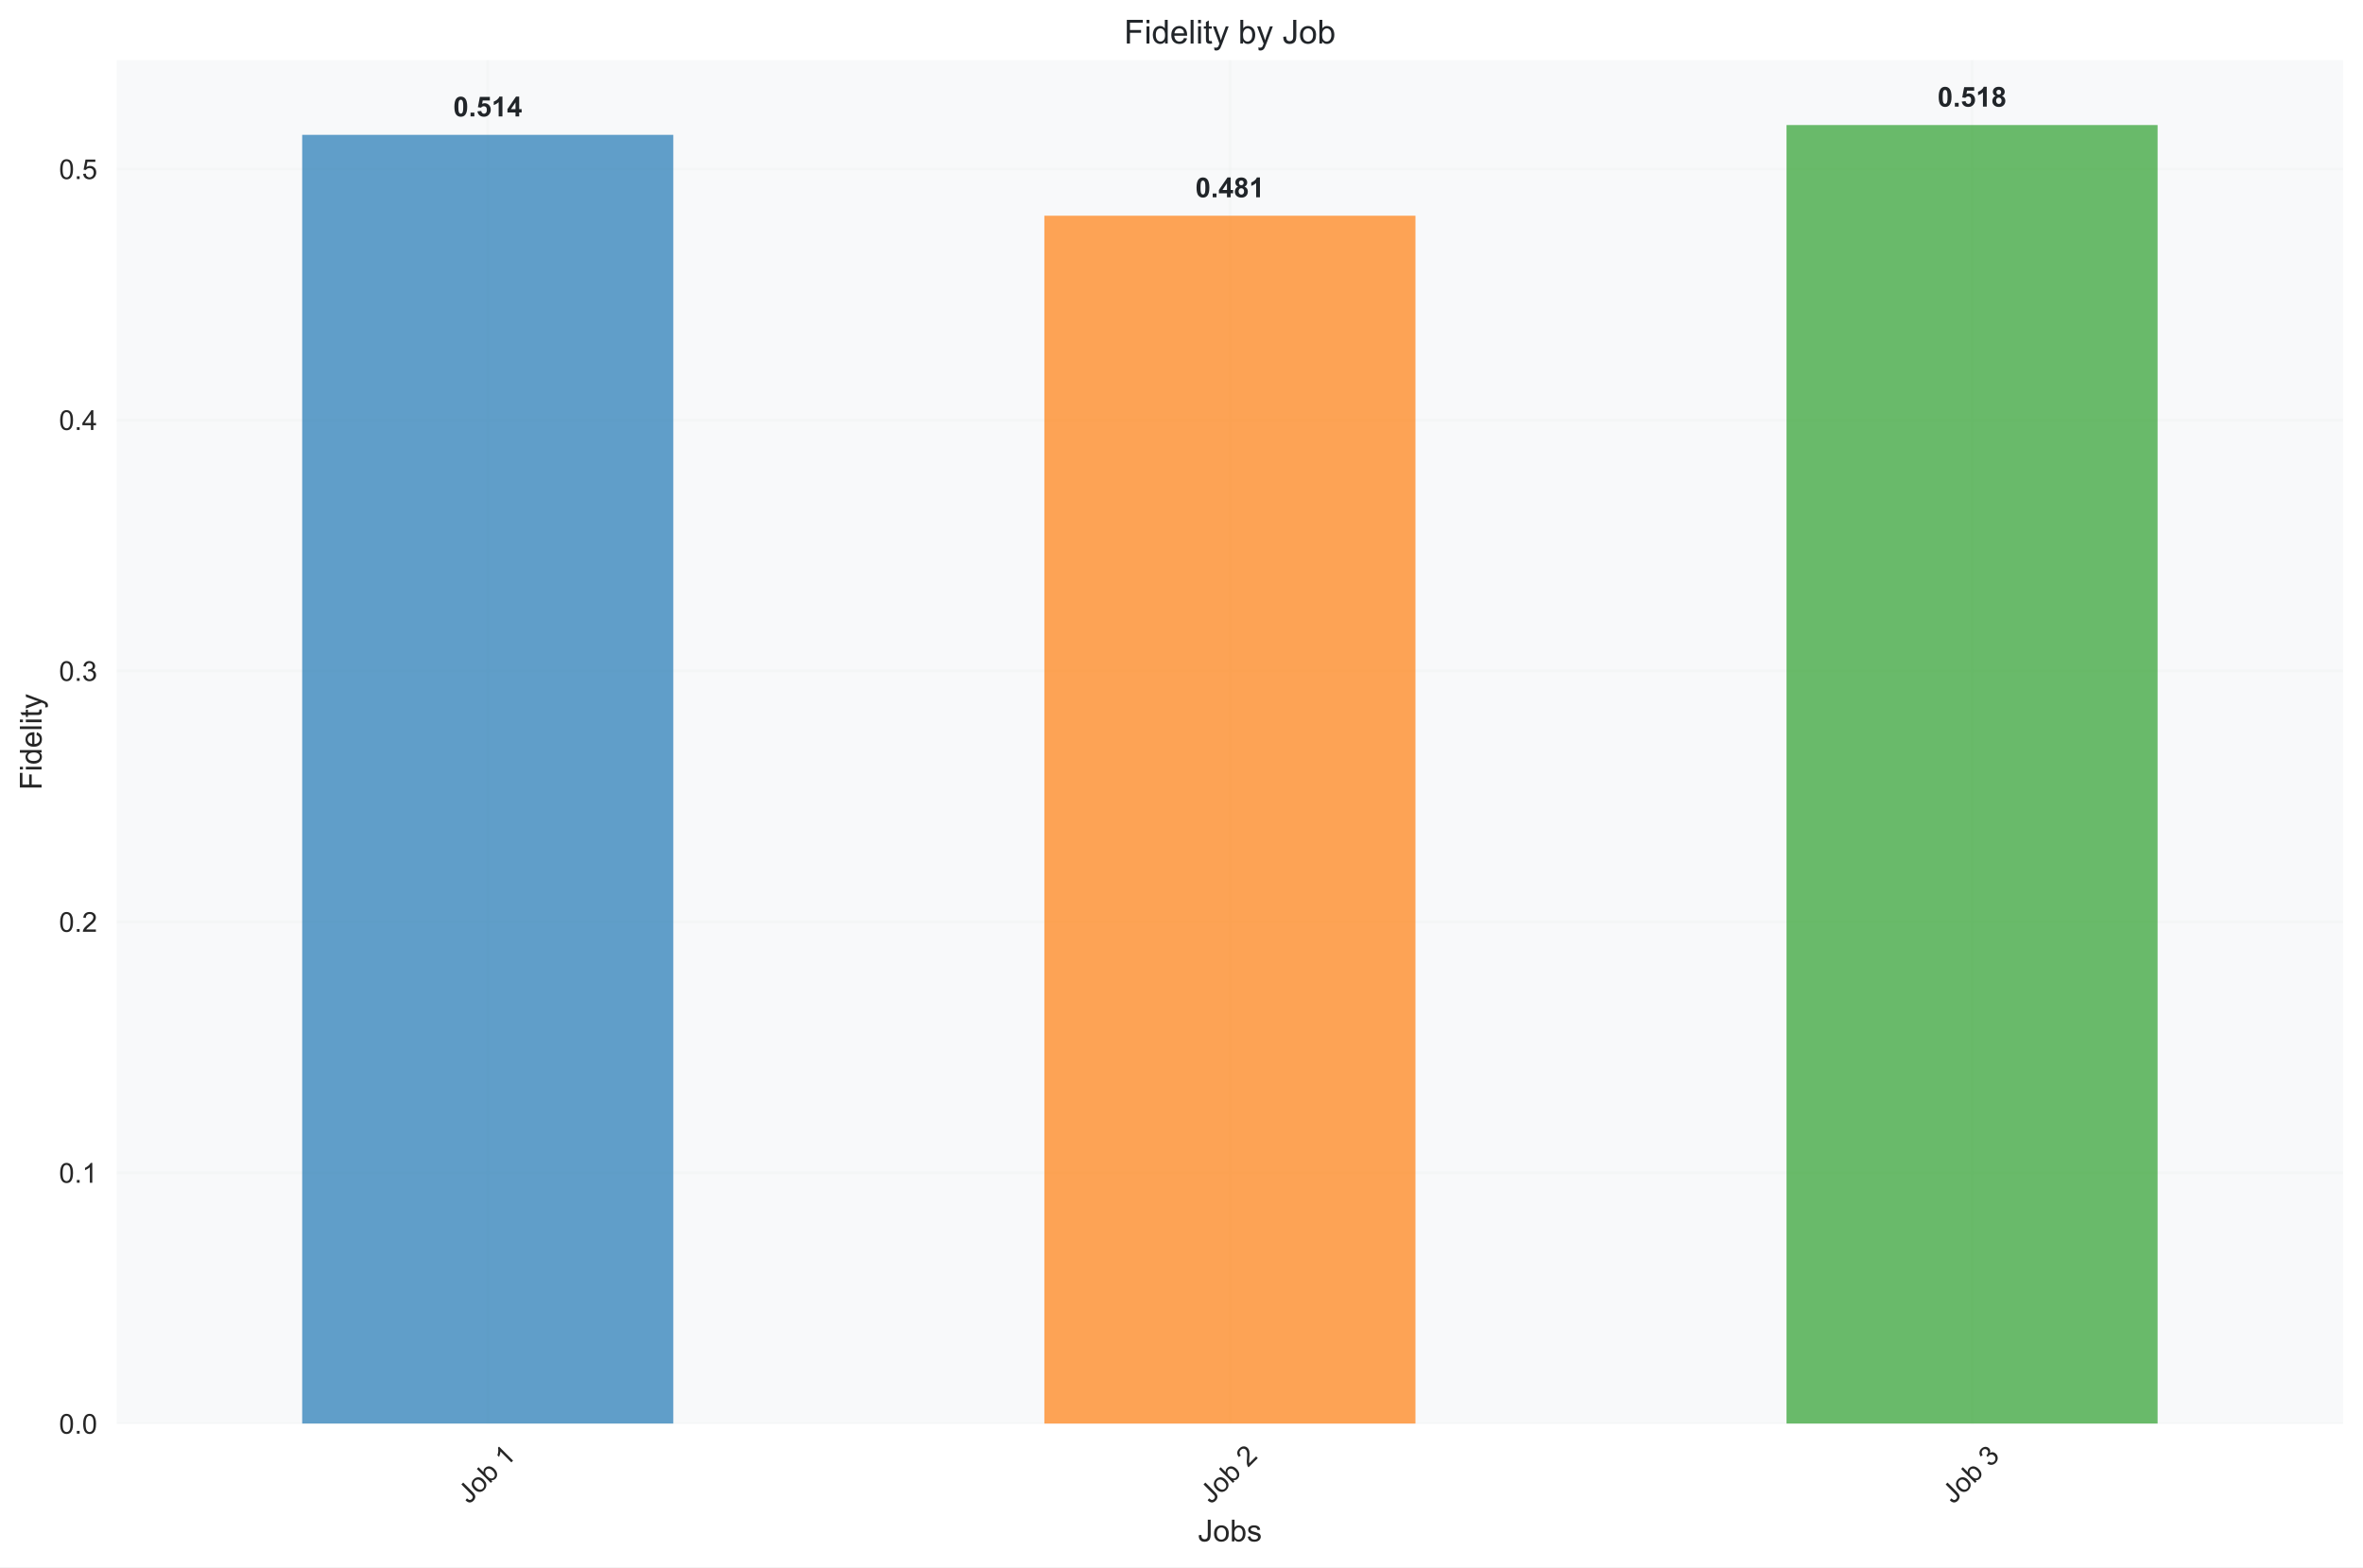
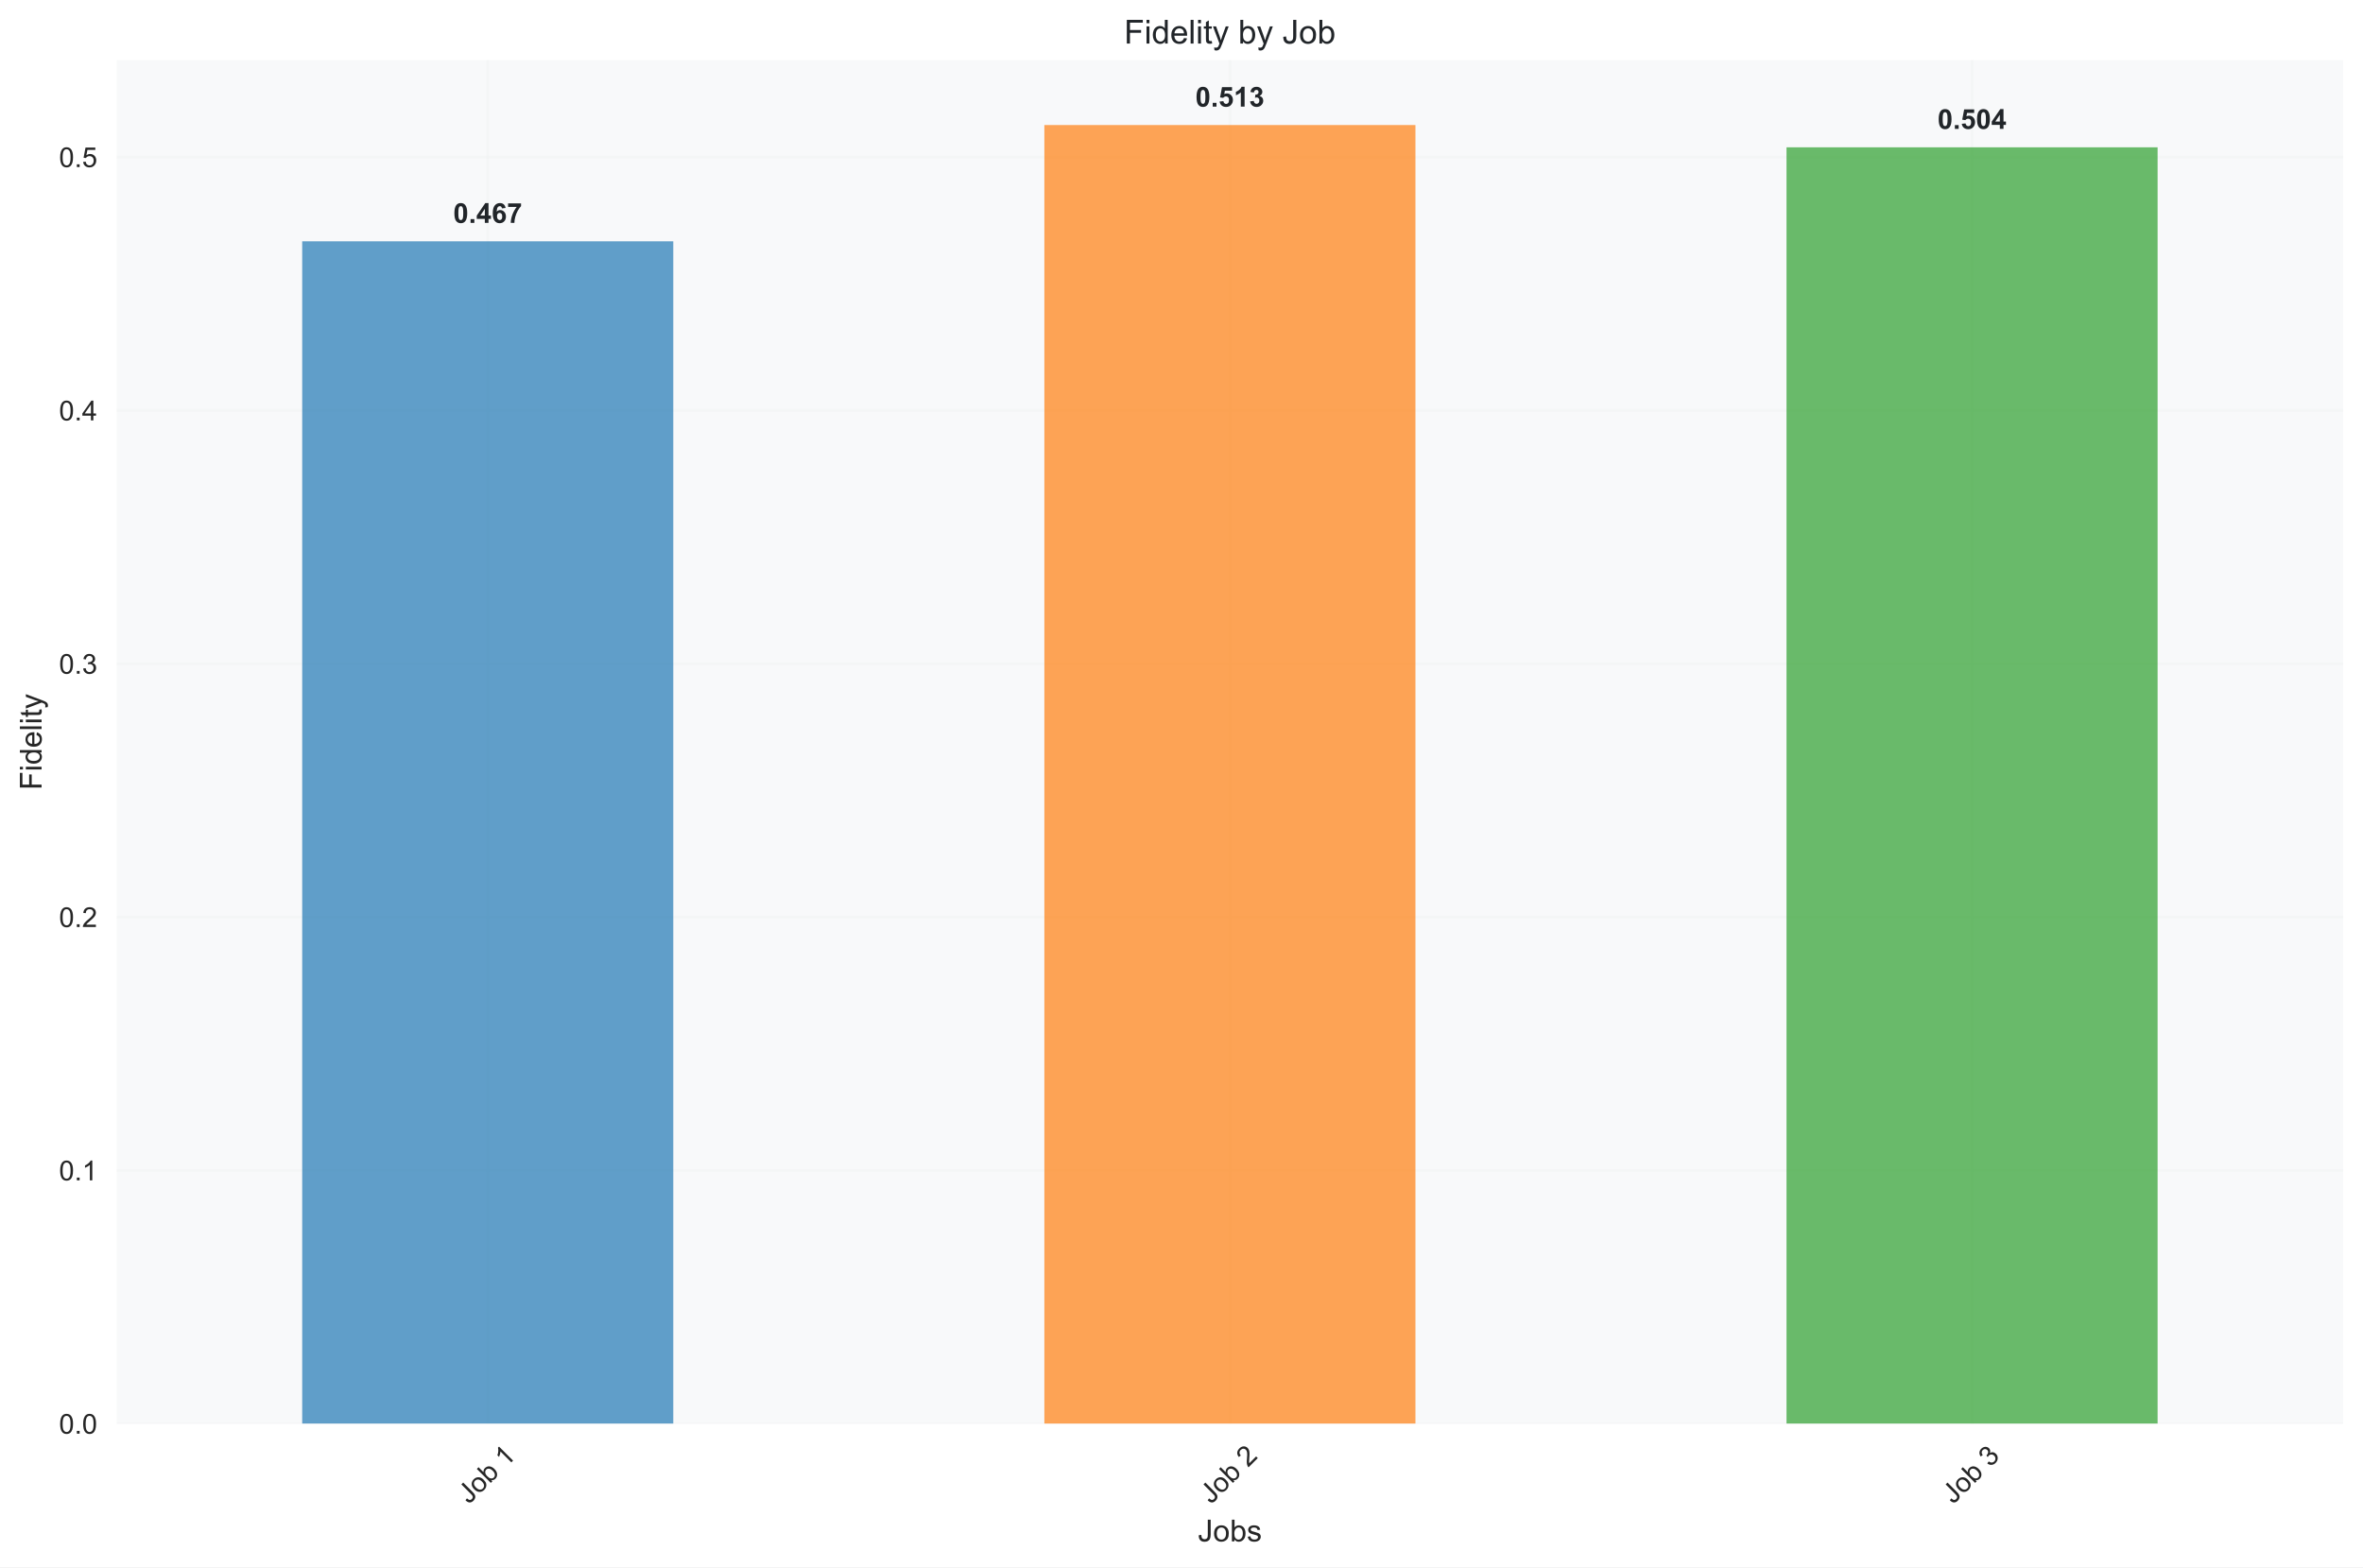
<svg xmlns="http://www.w3.org/2000/svg" xmlns:xlink="http://www.w3.org/1999/xlink" width="856.544pt" height="568.148pt" viewBox="0 0 856.544 568.148" version="1.1">
  <defs>
    <style type="text/css">*{stroke-linejoin: round; stroke-linecap: butt}</style>
  </defs>
  <g id="figure_1">
    <g id="patch_1">
      <path d="M 0 568.148  L 856.544 568.148  L 856.544 0  L 0 0  z " style="fill: #ffffff" />
    </g>
    <g id="axes_1">
      <g id="patch_2">
        <path d="M 42.289 516.125  L 849.344 516.125  L 849.344 21.789  L 42.289 21.789  z " style="fill: #f8f9fa" />
      </g>
      <g id="matplotlib.axis_1">
        <g id="xtick_1">
          <g id="line2d_1">
-             <path d="M 176.798 516.125  L 176.798 21.789  " clip-path="url(#p103168b4c0)" style="fill: none; stroke: #e9ecef; stroke-opacity: 0.3; stroke-linecap: round" />
+             <path d="M 176.798 516.125  L 176.798 21.789  " clip-path="url(#p5773d02354)" style="fill: none; stroke: #e9ecef; stroke-opacity: 0.3; stroke-linecap: round" />
          </g>
          <g id="line2d_2" />
          <g id="text_1">
            <g style="fill: #262626" transform="translate(169.9777 545.4825) rotate(-45) scale(0.1 -0.1)">
              <defs>
                <path id="ArialMT-4a" d="M 184 1300  L 731 1375  Q 753 850 928 656  Q 1103 463 1413 463  Q 1641 463 1806 567  Q 1972 672 2034 851  Q 2097 1031 2097 1425  L 2097 4581  L 2703 4581  L 2703 1459  Q 2703 884 2564 568  Q 2425 253 2123 87  Q 1822 -78 1416 -78  Q 813 -78 492 269  Q 172 616 184 1300  z " transform="scale(0.015625)" />
                <path id="ArialMT-6f" d="M 213 1659  Q 213 2581 725 3025  Q 1153 3394 1769 3394  Q 2453 3394 2887 2945  Q 3322 2497 3322 1706  Q 3322 1066 3130 698  Q 2938 331 2570 128  Q 2203 -75 1769 -75  Q 1072 -75 642 372  Q 213 819 213 1659  z M 791 1659  Q 791 1022 1069 705  Q 1347 388 1769 388  Q 2188 388 2466 706  Q 2744 1025 2744 1678  Q 2744 2294 2464 2611  Q 2184 2928 1769 2928  Q 1347 2928 1069 2612  Q 791 2297 791 1659  z " transform="scale(0.015625)" />
                <path id="ArialMT-62" d="M 941 0  L 419 0  L 419 4581  L 981 4581  L 981 2947  Q 1338 3394 1891 3394  Q 2197 3394 2470 3270  Q 2744 3147 2920 2923  Q 3097 2700 3197 2384  Q 3297 2069 3297 1709  Q 3297 856 2875 390  Q 2453 -75 1863 -75  Q 1275 -75 941 416  L 941 0  z M 934 1684  Q 934 1088 1097 822  Q 1363 388 1816 388  Q 2184 388 2453 708  Q 2722 1028 2722 1663  Q 2722 2313 2464 2622  Q 2206 2931 1841 2931  Q 1472 2931 1203 2611  Q 934 2291 934 1684  z " transform="scale(0.015625)" />
                <path id="ArialMT-20" transform="scale(0.015625)" />
                <path id="ArialMT-31" d="M 2384 0  L 1822 0  L 1822 3584  Q 1619 3391 1289 3197  Q 959 3003 697 2906  L 697 3450  Q 1169 3672 1522 3987  Q 1875 4303 2022 4600  L 2384 4600  L 2384 0  z " transform="scale(0.015625)" />
              </defs>
              <use xlink:href="#ArialMT-4a" />
              <use xlink:href="#ArialMT-6f" transform="translate(50 0)" />
              <use xlink:href="#ArialMT-62" transform="translate(105.6152 0)" />
              <use xlink:href="#ArialMT-20" transform="translate(161.2305 0)" />
              <use xlink:href="#ArialMT-31" transform="translate(189.0137 0)" />
            </g>
          </g>
        </g>
        <g id="xtick_2">
          <g id="line2d_3">
-             <path d="M 445.816 516.125  L 445.816 21.789  " clip-path="url(#p103168b4c0)" style="fill: none; stroke: #e9ecef; stroke-opacity: 0.3; stroke-linecap: round" />
+             <path d="M 445.816 516.125  L 445.816 21.789  " clip-path="url(#p5773d02354)" style="fill: none; stroke: #e9ecef; stroke-opacity: 0.3; stroke-linecap: round" />
          </g>
          <g id="line2d_4" />
          <g id="text_2">
            <g style="fill: #262626" transform="translate(438.996 545.4825) rotate(-45) scale(0.1 -0.1)">
              <defs>
                <path id="ArialMT-32" d="M 3222 541  L 3222 0  L 194 0  Q 188 203 259 391  Q 375 700 629 1000  Q 884 1300 1366 1694  Q 2113 2306 2375 2664  Q 2638 3022 2638 3341  Q 2638 3675 2398 3904  Q 2159 4134 1775 4134  Q 1369 4134 1125 3890  Q 881 3647 878 3216  L 300 3275  Q 359 3922 746 4261  Q 1134 4600 1788 4600  Q 2447 4600 2831 4234  Q 3216 3869 3216 3328  Q 3216 3053 3103 2787  Q 2991 2522 2730 2228  Q 2469 1934 1863 1422  Q 1356 997 1212 845  Q 1069 694 975 541  L 3222 541  z " transform="scale(0.015625)" />
              </defs>
              <use xlink:href="#ArialMT-4a" />
              <use xlink:href="#ArialMT-6f" transform="translate(50 0)" />
              <use xlink:href="#ArialMT-62" transform="translate(105.6152 0)" />
              <use xlink:href="#ArialMT-20" transform="translate(161.2305 0)" />
              <use xlink:href="#ArialMT-32" transform="translate(189.0137 0)" />
            </g>
          </g>
        </g>
        <g id="xtick_3">
          <g id="line2d_5">
-             <path d="M 714.835 516.125  L 714.835 21.789  " clip-path="url(#p103168b4c0)" style="fill: none; stroke: #e9ecef; stroke-opacity: 0.3; stroke-linecap: round" />
+             <path d="M 714.835 516.125  L 714.835 21.789  " clip-path="url(#p5773d02354)" style="fill: none; stroke: #e9ecef; stroke-opacity: 0.3; stroke-linecap: round" />
          </g>
          <g id="line2d_6" />
          <g id="text_3">
            <g style="fill: #262626" transform="translate(708.0143 545.4825) rotate(-45) scale(0.1 -0.1)">
              <defs>
                <path id="ArialMT-33" d="M 269 1209  L 831 1284  Q 928 806 1161 595  Q 1394 384 1728 384  Q 2125 384 2398 659  Q 2672 934 2672 1341  Q 2672 1728 2419 1979  Q 2166 2231 1775 2231  Q 1616 2231 1378 2169  L 1441 2663  Q 1497 2656 1531 2656  Q 1891 2656 2178 2843  Q 2466 3031 2466 3422  Q 2466 3731 2256 3934  Q 2047 4138 1716 4138  Q 1388 4138 1169 3931  Q 950 3725 888 3313  L 325 3413  Q 428 3978 793 4289  Q 1159 4600 1703 4600  Q 2078 4600 2393 4439  Q 2709 4278 2876 4000  Q 3044 3722 3044 3409  Q 3044 3113 2884 2869  Q 2725 2625 2413 2481  Q 2819 2388 3044 2092  Q 3269 1797 3269 1353  Q 3269 753 2831 336  Q 2394 -81 1725 -81  Q 1122 -81 723 278  Q 325 638 269 1209  z " transform="scale(0.015625)" />
              </defs>
              <use xlink:href="#ArialMT-4a" />
              <use xlink:href="#ArialMT-6f" transform="translate(50 0)" />
              <use xlink:href="#ArialMT-62" transform="translate(105.6152 0)" />
              <use xlink:href="#ArialMT-20" transform="translate(161.2305 0)" />
              <use xlink:href="#ArialMT-33" transform="translate(189.0137 0)" />
            </g>
          </g>
        </g>
        <g id="text_4">
          <g style="fill: #262626" transform="translate(434.1992 558.7614) scale(0.11 -0.11)">
            <defs>
              <path id="ArialMT-73" d="M 197 991  L 753 1078  Q 800 744 1014 566  Q 1228 388 1613 388  Q 2000 388 2187 545  Q 2375 703 2375 916  Q 2375 1106 2209 1216  Q 2094 1291 1634 1406  Q 1016 1563 777 1677  Q 538 1791 414 1992  Q 291 2194 291 2438  Q 291 2659 392 2848  Q 494 3038 669 3163  Q 800 3259 1026 3326  Q 1253 3394 1513 3394  Q 1903 3394 2198 3281  Q 2494 3169 2634 2976  Q 2775 2784 2828 2463  L 2278 2388  Q 2241 2644 2061 2787  Q 1881 2931 1553 2931  Q 1166 2931 1000 2803  Q 834 2675 834 2503  Q 834 2394 903 2306  Q 972 2216 1119 2156  Q 1203 2125 1616 2013  Q 2213 1853 2448 1751  Q 2684 1650 2818 1456  Q 2953 1263 2953 975  Q 2953 694 2789 445  Q 2625 197 2315 61  Q 2006 -75 1616 -75  Q 969 -75 630 194  Q 291 463 197 991  z " transform="scale(0.015625)" />
            </defs>
            <use xlink:href="#ArialMT-4a" />
            <use xlink:href="#ArialMT-6f" transform="translate(50 0)" />
            <use xlink:href="#ArialMT-62" transform="translate(105.6152 0)" />
            <use xlink:href="#ArialMT-73" transform="translate(161.2305 0)" />
          </g>
        </g>
      </g>
      <g id="matplotlib.axis_2">
        <g id="ytick_1">
          <g id="line2d_7">
-             <path d="M 42.289 516.125  L 849.344 516.125  " clip-path="url(#p103168b4c0)" style="fill: none; stroke: #e9ecef; stroke-opacity: 0.3; stroke-linecap: round" />
+             <path d="M 42.289 516.125  L 849.344 516.125  " clip-path="url(#p5773d02354)" style="fill: none; stroke: #e9ecef; stroke-opacity: 0.3; stroke-linecap: round" />
          </g>
          <g id="line2d_8" />
          <g id="text_5">
            <g style="fill: #262626" transform="translate(21.38875 519.7035) scale(0.1 -0.1)">
              <defs>
                <path id="ArialMT-30" d="M 266 2259  Q 266 3072 433 3567  Q 600 4063 929 4331  Q 1259 4600 1759 4600  Q 2128 4600 2406 4451  Q 2684 4303 2865 4023  Q 3047 3744 3150 3342  Q 3253 2941 3253 2259  Q 3253 1453 3087 958  Q 2922 463 2592 192  Q 2263 -78 1759 -78  Q 1097 -78 719 397  Q 266 969 266 2259  z M 844 2259  Q 844 1131 1108 757  Q 1372 384 1759 384  Q 2147 384 2411 759  Q 2675 1134 2675 2259  Q 2675 3391 2411 3762  Q 2147 4134 1753 4134  Q 1366 4134 1134 3806  Q 844 3388 844 2259  z " transform="scale(0.015625)" />
                <path id="ArialMT-2e" d="M 581 0  L 581 641  L 1222 641  L 1222 0  L 581 0  z " transform="scale(0.015625)" />
              </defs>
              <use xlink:href="#ArialMT-30" />
              <use xlink:href="#ArialMT-2e" transform="translate(55.61523 0)" />
              <use xlink:href="#ArialMT-30" transform="translate(83.39844 0)" />
            </g>
          </g>
        </g>
        <g id="ytick_2">
          <g id="line2d_9">
-             <path d="M 42.289 425.163  L 849.344 425.163  " clip-path="url(#p103168b4c0)" style="fill: none; stroke: #e9ecef; stroke-opacity: 0.3; stroke-linecap: round" />
+             <path d="M 42.289 424.297  L 849.344 424.297  " clip-path="url(#p5773d02354)" style="fill: none; stroke: #e9ecef; stroke-opacity: 0.3; stroke-linecap: round" />
          </g>
          <g id="line2d_10" />
          <g id="text_6">
-             <g style="fill: #262626" transform="translate(21.38875 428.7423) scale(0.1 -0.1)">
+             <g style="fill: #262626" transform="translate(21.38875 427.876) scale(0.1 -0.1)">
              <use xlink:href="#ArialMT-30" />
              <use xlink:href="#ArialMT-2e" transform="translate(55.61523 0)" />
              <use xlink:href="#ArialMT-31" transform="translate(83.39844 0)" />
            </g>
          </g>
        </g>
        <g id="ytick_3">
          <g id="line2d_11">
-             <path d="M 42.289 334.202  L 849.344 334.202  " clip-path="url(#p103168b4c0)" style="fill: none; stroke: #e9ecef; stroke-opacity: 0.3; stroke-linecap: round" />
+             <path d="M 42.289 332.47  L 849.344 332.47  " clip-path="url(#p5773d02354)" style="fill: none; stroke: #e9ecef; stroke-opacity: 0.3; stroke-linecap: round" />
          </g>
          <g id="line2d_12" />
          <g id="text_7">
-             <g style="fill: #262626" transform="translate(21.38875 337.7811) scale(0.1 -0.1)">
+             <g style="fill: #262626" transform="translate(21.38875 336.0485) scale(0.1 -0.1)">
              <use xlink:href="#ArialMT-30" />
              <use xlink:href="#ArialMT-2e" transform="translate(55.61523 0)" />
              <use xlink:href="#ArialMT-32" transform="translate(83.39844 0)" />
            </g>
          </g>
        </g>
        <g id="ytick_4">
          <g id="line2d_13">
-             <path d="M 42.289 243.241  L 849.344 243.241  " clip-path="url(#p103168b4c0)" style="fill: none; stroke: #e9ecef; stroke-opacity: 0.3; stroke-linecap: round" />
+             <path d="M 42.289 240.642  L 849.344 240.642  " clip-path="url(#p5773d02354)" style="fill: none; stroke: #e9ecef; stroke-opacity: 0.3; stroke-linecap: round" />
          </g>
          <g id="line2d_14" />
          <g id="text_8">
-             <g style="fill: #262626" transform="translate(21.38875 246.8198) scale(0.1 -0.1)">
+             <g style="fill: #262626" transform="translate(21.38875 244.2209) scale(0.1 -0.1)">
              <use xlink:href="#ArialMT-30" />
              <use xlink:href="#ArialMT-2e" transform="translate(55.61523 0)" />
              <use xlink:href="#ArialMT-33" transform="translate(83.39844 0)" />
            </g>
          </g>
        </g>
        <g id="ytick_5">
          <g id="line2d_15">
-             <path d="M 42.289 152.28  L 849.344 152.28  " clip-path="url(#p103168b4c0)" style="fill: none; stroke: #e9ecef; stroke-opacity: 0.3; stroke-linecap: round" />
+             <path d="M 42.289 148.814  L 849.344 148.814  " clip-path="url(#p5773d02354)" style="fill: none; stroke: #e9ecef; stroke-opacity: 0.3; stroke-linecap: round" />
          </g>
          <g id="line2d_16" />
          <g id="text_9">
-             <g style="fill: #262626" transform="translate(21.38875 155.8586) scale(0.1 -0.1)">
+             <g style="fill: #262626" transform="translate(21.38875 152.3934) scale(0.1 -0.1)">
              <defs>
                <path id="ArialMT-34" d="M 2069 0  L 2069 1097  L 81 1097  L 81 1613  L 2172 4581  L 2631 4581  L 2631 1613  L 3250 1613  L 3250 1097  L 2631 1097  L 2631 0  L 2069 0  z M 2069 1613  L 2069 3678  L 634 1613  L 2069 1613  z " transform="scale(0.015625)" />
              </defs>
              <use xlink:href="#ArialMT-30" />
              <use xlink:href="#ArialMT-2e" transform="translate(55.61523 0)" />
              <use xlink:href="#ArialMT-34" transform="translate(83.39844 0)" />
            </g>
          </g>
        </g>
        <g id="ytick_6">
          <g id="line2d_17">
-             <path d="M 42.289 61.318  L 849.344 61.318  " clip-path="url(#p103168b4c0)" style="fill: none; stroke: #e9ecef; stroke-opacity: 0.3; stroke-linecap: round" />
+             <path d="M 42.289 56.987  L 849.344 56.987  " clip-path="url(#p5773d02354)" style="fill: none; stroke: #e9ecef; stroke-opacity: 0.3; stroke-linecap: round" />
          </g>
          <g id="line2d_18" />
          <g id="text_10">
-             <g style="fill: #262626" transform="translate(21.38875 64.89734) scale(0.1 -0.1)">
+             <g style="fill: #262626" transform="translate(21.38875 60.56585) scale(0.1 -0.1)">
              <defs>
                <path id="ArialMT-35" d="M 266 1200  L 856 1250  Q 922 819 1161 601  Q 1400 384 1738 384  Q 2144 384 2425 690  Q 2706 997 2706 1503  Q 2706 1984 2436 2262  Q 2166 2541 1728 2541  Q 1456 2541 1237 2417  Q 1019 2294 894 2097  L 366 2166  L 809 4519  L 3088 4519  L 3088 3981  L 1259 3981  L 1013 2750  Q 1425 3038 1878 3038  Q 2478 3038 2890 2622  Q 3303 2206 3303 1553  Q 3303 931 2941 478  Q 2500 -78 1738 -78  Q 1113 -78 717 272  Q 322 622 266 1200  z " transform="scale(0.015625)" />
              </defs>
              <use xlink:href="#ArialMT-30" />
              <use xlink:href="#ArialMT-2e" transform="translate(55.61523 0)" />
              <use xlink:href="#ArialMT-35" transform="translate(83.39844 0)" />
            </g>
          </g>
        </g>
        <g id="text_11">
          <g style="fill: #262626" transform="translate(15.07359 286.3774) rotate(-90) scale(0.11 -0.11)">
            <defs>
              <path id="ArialMT-46" d="M 525 0  L 525 4581  L 3616 4581  L 3616 4041  L 1131 4041  L 1131 2622  L 3281 2622  L 3281 2081  L 1131 2081  L 1131 0  L 525 0  z " transform="scale(0.015625)" />
              <path id="ArialMT-69" d="M 425 3934  L 425 4581  L 988 4581  L 988 3934  L 425 3934  z M 425 0  L 425 3319  L 988 3319  L 988 0  L 425 0  z " transform="scale(0.015625)" />
              <path id="ArialMT-64" d="M 2575 0  L 2575 419  Q 2259 -75 1647 -75  Q 1250 -75 917 144  Q 584 363 401 755  Q 219 1147 219 1656  Q 219 2153 384 2558  Q 550 2963 881 3178  Q 1213 3394 1622 3394  Q 1922 3394 2156 3267  Q 2391 3141 2538 2938  L 2538 4581  L 3097 4581  L 3097 0  L 2575 0  z M 797 1656  Q 797 1019 1065 703  Q 1334 388 1700 388  Q 2069 388 2326 689  Q 2584 991 2584 1609  Q 2584 2291 2321 2609  Q 2059 2928 1675 2928  Q 1300 2928 1048 2622  Q 797 2316 797 1656  z " transform="scale(0.015625)" />
              <path id="ArialMT-65" d="M 2694 1069  L 3275 997  Q 3138 488 2766 206  Q 2394 -75 1816 -75  Q 1088 -75 661 373  Q 234 822 234 1631  Q 234 2469 665 2931  Q 1097 3394 1784 3394  Q 2450 3394 2872 2941  Q 3294 2488 3294 1666  Q 3294 1616 3291 1516  L 816 1516  Q 847 969 1125 678  Q 1403 388 1819 388  Q 2128 388 2347 550  Q 2566 713 2694 1069  z M 847 1978  L 2700 1978  Q 2663 2397 2488 2606  Q 2219 2931 1791 2931  Q 1403 2931 1139 2672  Q 875 2413 847 1978  z " transform="scale(0.015625)" />
              <path id="ArialMT-6c" d="M 409 0  L 409 4581  L 972 4581  L 972 0  L 409 0  z " transform="scale(0.015625)" />
              <path id="ArialMT-74" d="M 1650 503  L 1731 6  Q 1494 -44 1306 -44  Q 1000 -44 831 53  Q 663 150 594 308  Q 525 466 525 972  L 525 2881  L 113 2881  L 113 3319  L 525 3319  L 525 4141  L 1084 4478  L 1084 3319  L 1650 3319  L 1650 2881  L 1084 2881  L 1084 941  Q 1084 700 1114 631  Q 1144 563 1211 522  Q 1278 481 1403 481  Q 1497 481 1650 503  z " transform="scale(0.015625)" />
              <path id="ArialMT-79" d="M 397 -1278  L 334 -750  Q 519 -800 656 -800  Q 844 -800 956 -737  Q 1069 -675 1141 -563  Q 1194 -478 1313 -144  Q 1328 -97 1363 -6  L 103 3319  L 709 3319  L 1400 1397  Q 1534 1031 1641 628  Q 1738 1016 1872 1384  L 2581 3319  L 3144 3319  L 1881 -56  Q 1678 -603 1566 -809  Q 1416 -1088 1222 -1217  Q 1028 -1347 759 -1347  Q 597 -1347 397 -1278  z " transform="scale(0.015625)" />
            </defs>
            <use xlink:href="#ArialMT-46" />
            <use xlink:href="#ArialMT-69" transform="translate(61.08398 0)" />
            <use xlink:href="#ArialMT-64" transform="translate(83.30078 0)" />
            <use xlink:href="#ArialMT-65" transform="translate(138.916 0)" />
            <use xlink:href="#ArialMT-6c" transform="translate(194.5312 0)" />
            <use xlink:href="#ArialMT-69" transform="translate(216.748 0)" />
            <use xlink:href="#ArialMT-74" transform="translate(238.9648 0)" />
            <use xlink:href="#ArialMT-79" transform="translate(266.748 0)" />
          </g>
        </g>
      </g>
      <g id="patch_3">
-         <path d="M 109.543 516.125  L 244.053 516.125  L 244.053 48.882  L 109.543 48.882  z " clip-path="url(#p103168b4c0)" style="fill: #1f77b4; opacity: 0.7" />
+         <path d="M 109.543 516.125  L 244.053 516.125  L 244.053 87.477  L 109.543 87.477  z " clip-path="url(#p5773d02354)" style="fill: #1f77b4; opacity: 0.7" />
      </g>
      <g id="patch_4">
-         <path d="M 378.562 516.125  L 513.071 516.125  L 513.071 78.196  L 378.562 78.196  z " clip-path="url(#p103168b4c0)" style="fill: #ff7f0e; opacity: 0.7" />
+         <path d="M 378.562 516.125  L 513.071 516.125  L 513.071 45.329  L 378.562 45.329  z " clip-path="url(#p5773d02354)" style="fill: #ff7f0e; opacity: 0.7" />
      </g>
      <g id="patch_5">
-         <path d="M 647.58 516.125  L 782.089 516.125  L 782.089 45.329  L 647.58 45.329  z " clip-path="url(#p103168b4c0)" style="fill: #2ca02c; opacity: 0.7" />
+         <path d="M 647.58 516.125  L 782.089 516.125  L 782.089 53.4  L 647.58 53.4  z " clip-path="url(#p5773d02354)" style="fill: #2ca02c; opacity: 0.7" />
      </g>
      <g id="patch_6">
        <path d="M 42.289 516.125  L 42.289 21.789  " style="fill: none" />
      </g>
      <g id="patch_7">
        <path d="M 849.344 516.125  L 849.344 21.789  " style="fill: none" />
      </g>
      <g id="patch_8">
        <path d="M 42.289 516.125  L 849.344 516.125  " style="fill: none" />
      </g>
      <g id="patch_9">
        <path d="M 42.289 21.789  L 849.344 21.789  " style="fill: none" />
      </g>
      <g id="text_12">
-         <g style="fill: #212529" transform="translate(164.287 42.20093) scale(0.1 -0.1)">
+         <g style="fill: #212529" transform="translate(164.287 80.79516) scale(0.1 -0.1)">
          <defs>
            <path id="Arial-BoldMT-30" d="M 1756 4600  Q 2422 4600 2797 4125  Q 3244 3563 3244 2259  Q 3244 959 2794 391  Q 2422 -78 1756 -78  Q 1088 -78 678 436  Q 269 950 269 2269  Q 269 3563 719 4131  Q 1091 4600 1756 4600  z M 1756 3872  Q 1597 3872 1472 3770  Q 1347 3669 1278 3406  Q 1188 3066 1188 2259  Q 1188 1453 1269 1151  Q 1350 850 1473 750  Q 1597 650 1756 650  Q 1916 650 2041 751  Q 2166 853 2234 1116  Q 2325 1453 2325 2259  Q 2325 3066 2244 3367  Q 2163 3669 2039 3770  Q 1916 3872 1756 3872  z " transform="scale(0.015625)" />
            <path id="Arial-BoldMT-2e" d="M 459 0  L 459 878  L 1338 878  L 1338 0  L 459 0  z " transform="scale(0.015625)" />
+             <path id="Arial-BoldMT-34" d="M 1994 0  L 1994 922  L 119 922  L 119 1691  L 2106 4600  L 2844 4600  L 2844 1694  L 3413 1694  L 3413 922  L 2844 922  L 2844 0  L 1994 0  z M 1994 1694  L 1994 3259  L 941 1694  L 1994 1694  z " transform="scale(0.015625)" />
+             <path id="Arial-BoldMT-36" d="M 3247 3459  L 2397 3366  Q 2366 3628 2234 3753  Q 2103 3878 1894 3878  Q 1616 3878 1423 3628  Q 1231 3378 1181 2588  Q 1509 2975 1997 2975  Q 2547 2975 2939 2556  Q 3331 2138 3331 1475  Q 3331 772 2918 347  Q 2506 -78 1859 -78  Q 1166 -78 719 461  Q 272 1000 272 2228  Q 272 3488 737 4044  Q 1203 4600 1947 4600  Q 2469 4600 2811 4308  Q 3153 4016 3247 3459  z M 1256 1544  Q 1256 1116 1453 883  Q 1650 650 1903 650  Q 2147 650 2309 840  Q 2472 1031 2472 1466  Q 2472 1913 2297 2120  Q 2122 2328 1859 2328  Q 1606 2328 1431 2129  Q 1256 1931 1256 1544  z " transform="scale(0.015625)" />
+             <path id="Arial-BoldMT-37" d="M 272 3703  L 272 4519  L 3275 4519  L 3275 3881  Q 2903 3516 2518 2831  Q 2134 2147 1932 1376  Q 1731 606 1734 0  L 888 0  Q 909 950 1279 1937  Q 1650 2925 2269 3703  L 272 3703  z " transform="scale(0.015625)" />
+           </defs>
+           <use xlink:href="#Arial-BoldMT-30" />
+           <use xlink:href="#Arial-BoldMT-2e" transform="translate(55.61523 0)" />
+           <use xlink:href="#Arial-BoldMT-34" transform="translate(83.39844 0)" />
+           <use xlink:href="#Arial-BoldMT-36" transform="translate(139.0137 0)" />
+           <use xlink:href="#Arial-BoldMT-37" transform="translate(194.6289 0)" />
+         </g>
+       </g>
+       <g id="text_13">
+         <g style="fill: #212529" transform="translate(433.3053 38.64776) scale(0.1 -0.1)">
+           <defs>
            <path id="Arial-BoldMT-35" d="M 284 1178  L 1159 1269  Q 1197 972 1381 798  Q 1566 625 1806 625  Q 2081 625 2272 848  Q 2463 1072 2463 1522  Q 2463 1944 2273 2155  Q 2084 2366 1781 2366  Q 1403 2366 1103 2031  L 391 2134  L 841 4519  L 3163 4519  L 3163 3697  L 1506 3697  L 1369 2919  Q 1663 3066 1969 3066  Q 2553 3066 2959 2641  Q 3366 2216 3366 1538  Q 3366 972 3038 528  Q 2591 -78 1797 -78  Q 1163 -78 763 262  Q 363 603 284 1178  z " transform="scale(0.015625)" />
            <path id="Arial-BoldMT-31" d="M 2519 0  L 1641 0  L 1641 3309  Q 1159 2859 506 2644  L 506 3441  Q 850 3553 1253 3867  Q 1656 4181 1806 4600  L 2519 4600  L 2519 0  z " transform="scale(0.015625)" />
-             <path id="Arial-BoldMT-34" d="M 1994 0  L 1994 922  L 119 922  L 119 1691  L 2106 4600  L 2844 4600  L 2844 1694  L 3413 1694  L 3413 922  L 2844 922  L 2844 0  L 1994 0  z M 1994 1694  L 1994 3259  L 941 1694  L 1994 1694  z " transform="scale(0.015625)" />
+             <path id="Arial-BoldMT-33" d="M 241 1216  L 1091 1319  Q 1131 994 1309 822  Q 1488 650 1741 650  Q 2013 650 2198 856  Q 2384 1063 2384 1413  Q 2384 1744 2206 1937  Q 2028 2131 1772 2131  Q 1603 2131 1369 2066  L 1466 2781  Q 1822 2772 2009 2936  Q 2197 3100 2197 3372  Q 2197 3603 2059 3740  Q 1922 3878 1694 3878  Q 1469 3878 1309 3722  Q 1150 3566 1116 3266  L 306 3403  Q 391 3819 561 4067  Q 731 4316 1036 4458  Q 1341 4600 1719 4600  Q 2366 4600 2756 4188  Q 3078 3850 3078 3425  Q 3078 2822 2419 2463  Q 2813 2378 3048 2084  Q 3284 1791 3284 1375  Q 3284 772 2843 347  Q 2403 -78 1747 -78  Q 1125 -78 715 280  Q 306 638 241 1216  z " transform="scale(0.015625)" />
          </defs>
          <use xlink:href="#Arial-BoldMT-30" />
          <use xlink:href="#Arial-BoldMT-2e" transform="translate(55.61523 0)" />
          <use xlink:href="#Arial-BoldMT-35" transform="translate(83.39844 0)" />
          <use xlink:href="#Arial-BoldMT-31" transform="translate(139.0137 0)" />
-           <use xlink:href="#Arial-BoldMT-34" transform="translate(194.6289 0)" />
-         </g>
-       </g>
-       <g id="text_13">
-         <g style="fill: #212529" transform="translate(433.3053 71.51461) scale(0.1 -0.1)">
-           <defs>
-             <path id="Arial-BoldMT-38" d="M 1025 2472  Q 684 2616 529 2867  Q 375 3119 375 3419  Q 375 3931 733 4265  Q 1091 4600 1750 4600  Q 2403 4600 2764 4265  Q 3125 3931 3125 3419  Q 3125 3100 2959 2851  Q 2794 2603 2494 2472  Q 2875 2319 3073 2025  Q 3272 1731 3272 1347  Q 3272 713 2867 316  Q 2463 -81 1791 -81  Q 1166 -81 750 247  Q 259 634 259 1309  Q 259 1681 443 1992  Q 628 2303 1025 2472  z M 1206 3356  Q 1206 3094 1354 2947  Q 1503 2800 1750 2800  Q 2000 2800 2150 2948  Q 2300 3097 2300 3359  Q 2300 3606 2151 3754  Q 2003 3903 1759 3903  Q 1506 3903 1356 3753  Q 1206 3603 1206 3356  z M 1125 1394  Q 1125 1031 1311 828  Q 1497 625 1775 625  Q 2047 625 2225 820  Q 2403 1016 2403 1384  Q 2403 1706 2222 1901  Q 2041 2097 1763 2097  Q 1441 2097 1283 1875  Q 1125 1653 1125 1394  z " transform="scale(0.015625)" />
-           </defs>
-           <use xlink:href="#Arial-BoldMT-30" />
-           <use xlink:href="#Arial-BoldMT-2e" transform="translate(55.61523 0)" />
-           <use xlink:href="#Arial-BoldMT-34" transform="translate(83.39844 0)" />
-           <use xlink:href="#Arial-BoldMT-38" transform="translate(139.0137 0)" />
-           <use xlink:href="#Arial-BoldMT-31" transform="translate(194.6289 0)" />
+           <use xlink:href="#Arial-BoldMT-33" transform="translate(194.6289 0)" />
        </g>
      </g>
      <g id="text_14">
-         <g style="fill: #212529" transform="translate(702.3236 38.64776) scale(0.1 -0.1)">
+         <g style="fill: #212529" transform="translate(702.3236 46.71854) scale(0.1 -0.1)">
          <use xlink:href="#Arial-BoldMT-30" />
          <use xlink:href="#Arial-BoldMT-2e" transform="translate(55.61523 0)" />
          <use xlink:href="#Arial-BoldMT-35" transform="translate(83.39844 0)" />
-           <use xlink:href="#Arial-BoldMT-31" transform="translate(139.0137 0)" />
-           <use xlink:href="#Arial-BoldMT-38" transform="translate(194.6289 0)" />
+           <use xlink:href="#Arial-BoldMT-30" transform="translate(139.0137 0)" />
+           <use xlink:href="#Arial-BoldMT-34" transform="translate(194.6289 0)" />
        </g>
      </g>
      <g id="text_15">
        <g style="fill: #212529" transform="translate(407.4688 15.78937) scale(0.12 -0.12)">
          <use xlink:href="#ArialMT-46" />
          <use xlink:href="#ArialMT-69" transform="translate(61.08398 0)" />
          <use xlink:href="#ArialMT-64" transform="translate(83.30078 0)" />
          <use xlink:href="#ArialMT-65" transform="translate(138.916 0)" />
          <use xlink:href="#ArialMT-6c" transform="translate(194.5312 0)" />
          <use xlink:href="#ArialMT-69" transform="translate(216.748 0)" />
          <use xlink:href="#ArialMT-74" transform="translate(238.9648 0)" />
          <use xlink:href="#ArialMT-79" transform="translate(266.748 0)" />
          <use xlink:href="#ArialMT-20" transform="translate(316.748 0)" />
          <use xlink:href="#ArialMT-62" transform="translate(344.5312 0)" />
          <use xlink:href="#ArialMT-79" transform="translate(400.1465 0)" />
          <use xlink:href="#ArialMT-20" transform="translate(450.1465 0)" />
          <use xlink:href="#ArialMT-4a" transform="translate(477.9297 0)" />
          <use xlink:href="#ArialMT-6f" transform="translate(527.9297 0)" />
          <use xlink:href="#ArialMT-62" transform="translate(583.5449 0)" />
        </g>
      </g>
    </g>
  </g>
  <defs>
-     <clipPath id="p103168b4c0">
+     <clipPath id="p5773d02354">
      <rect x="42.289" y="21.789" width="807.055" height="494.335" />
    </clipPath>
  </defs>
</svg>
